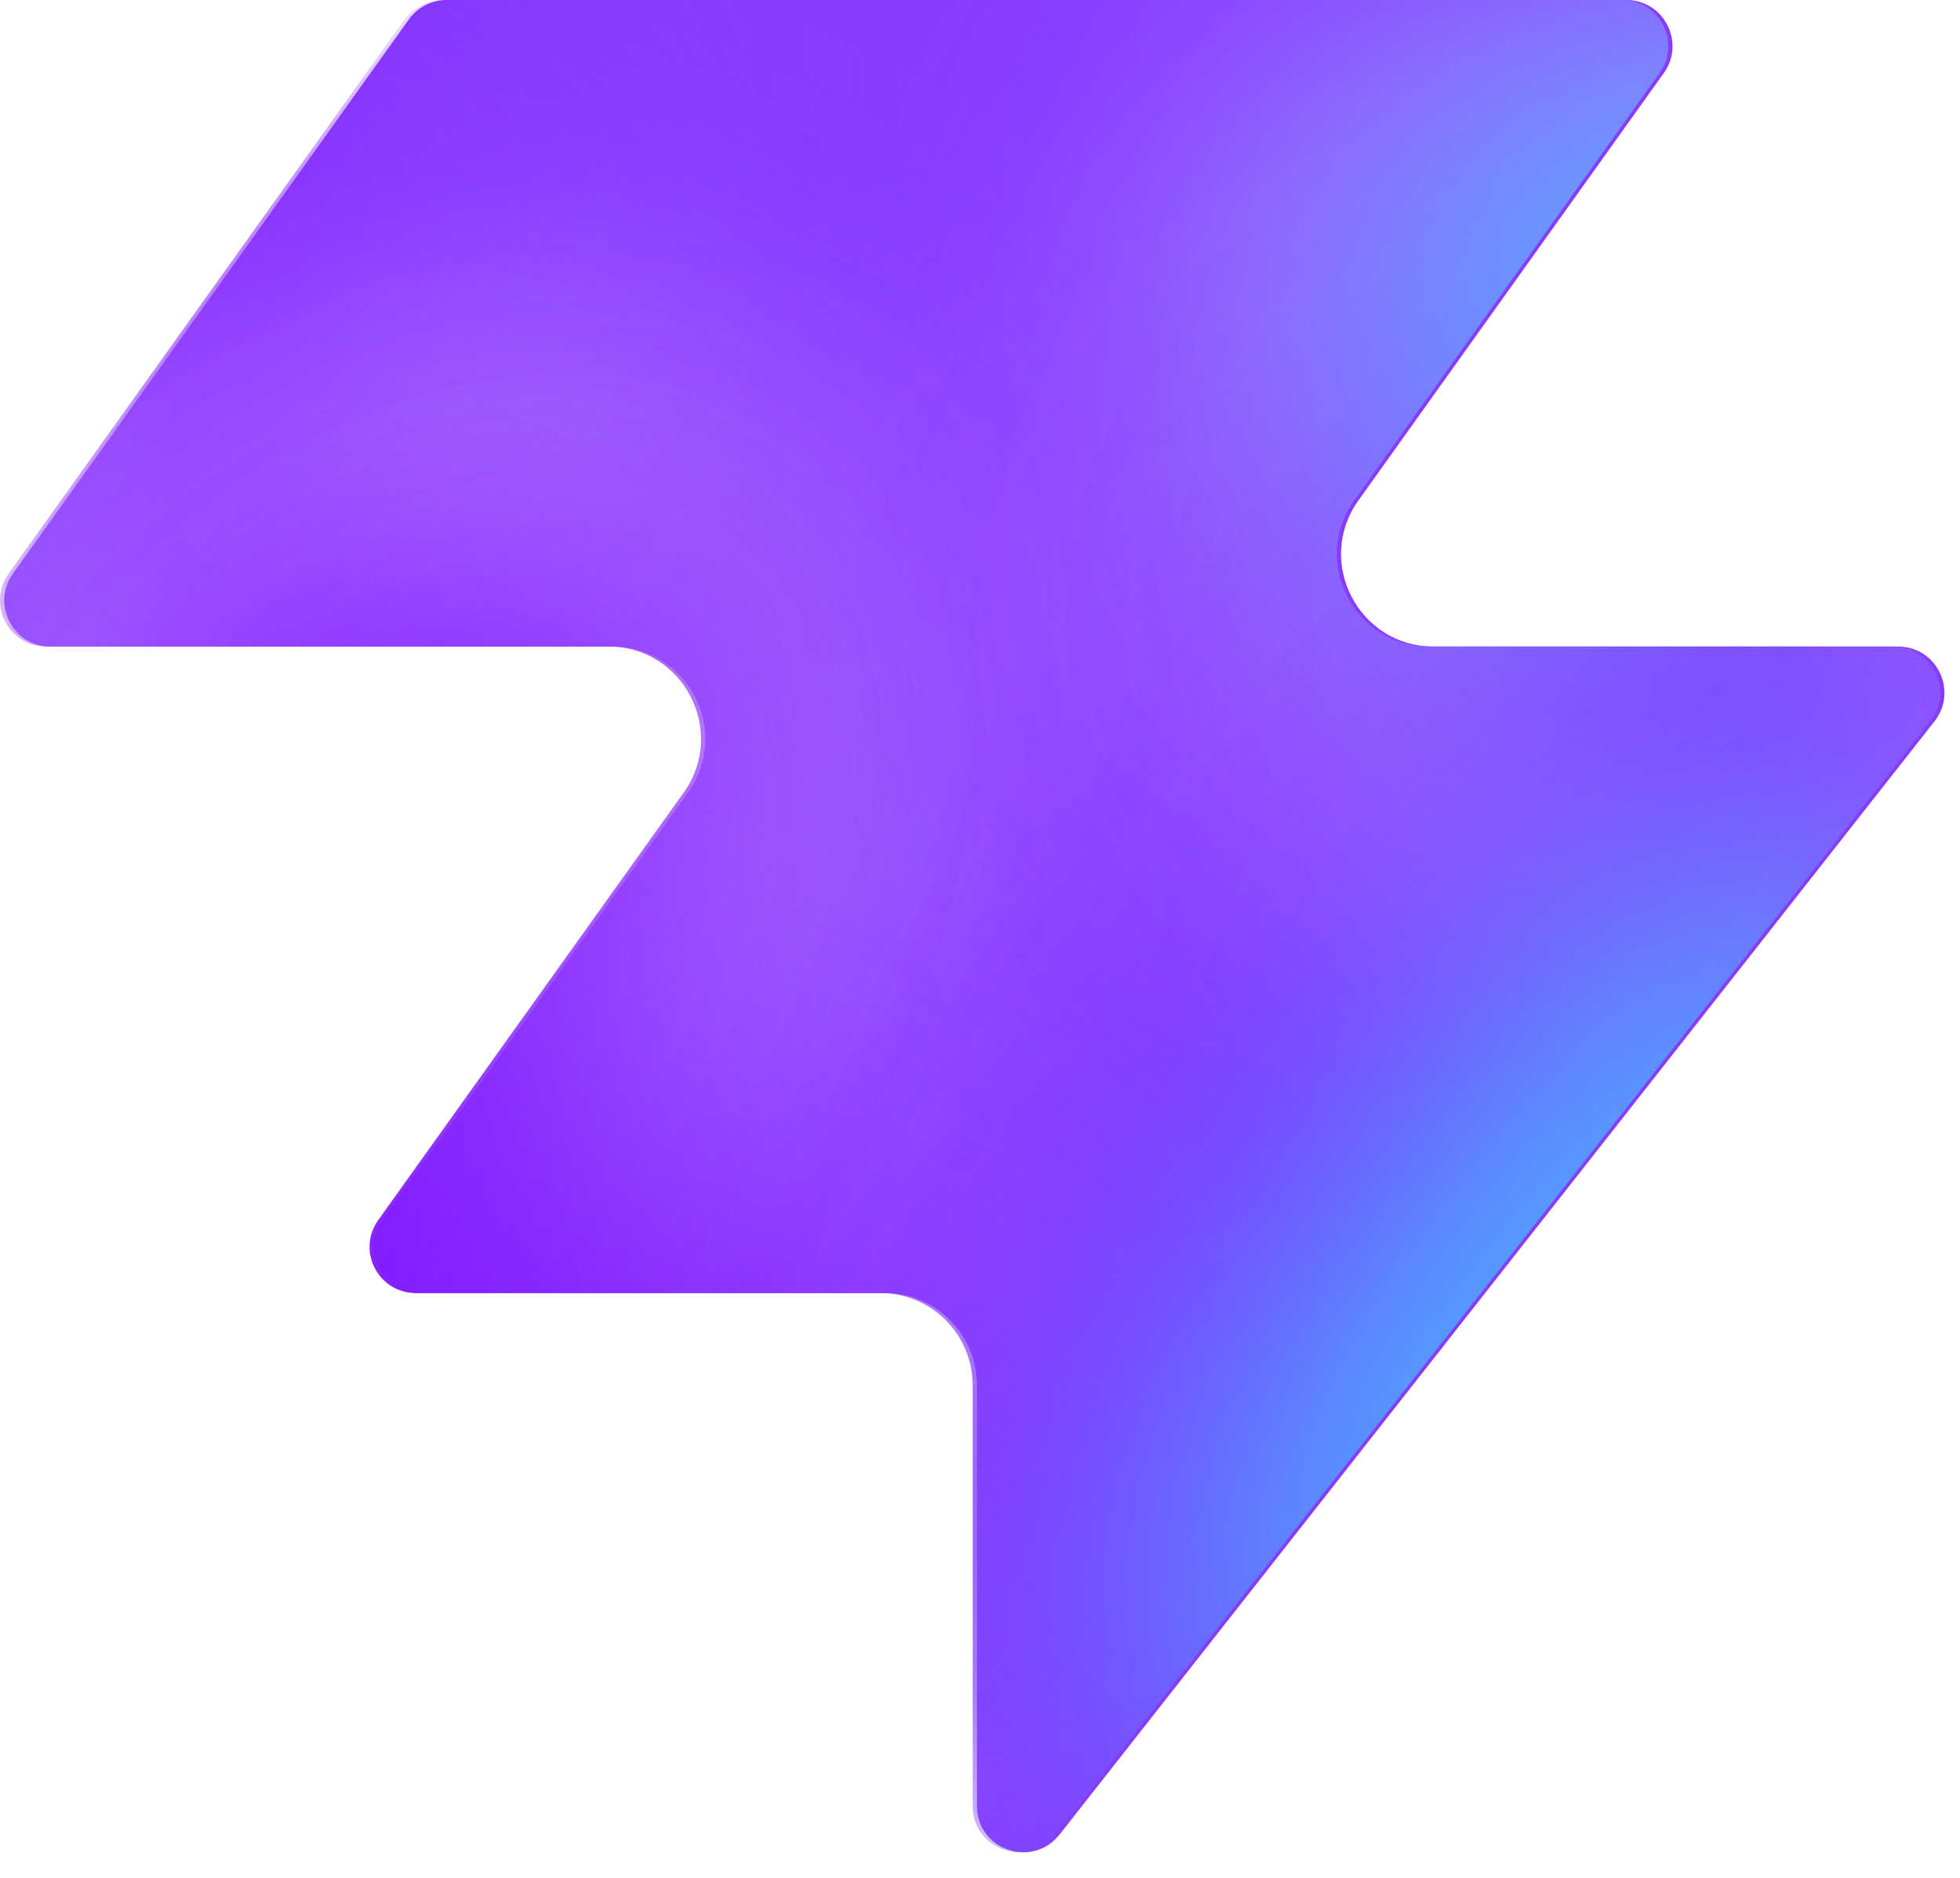
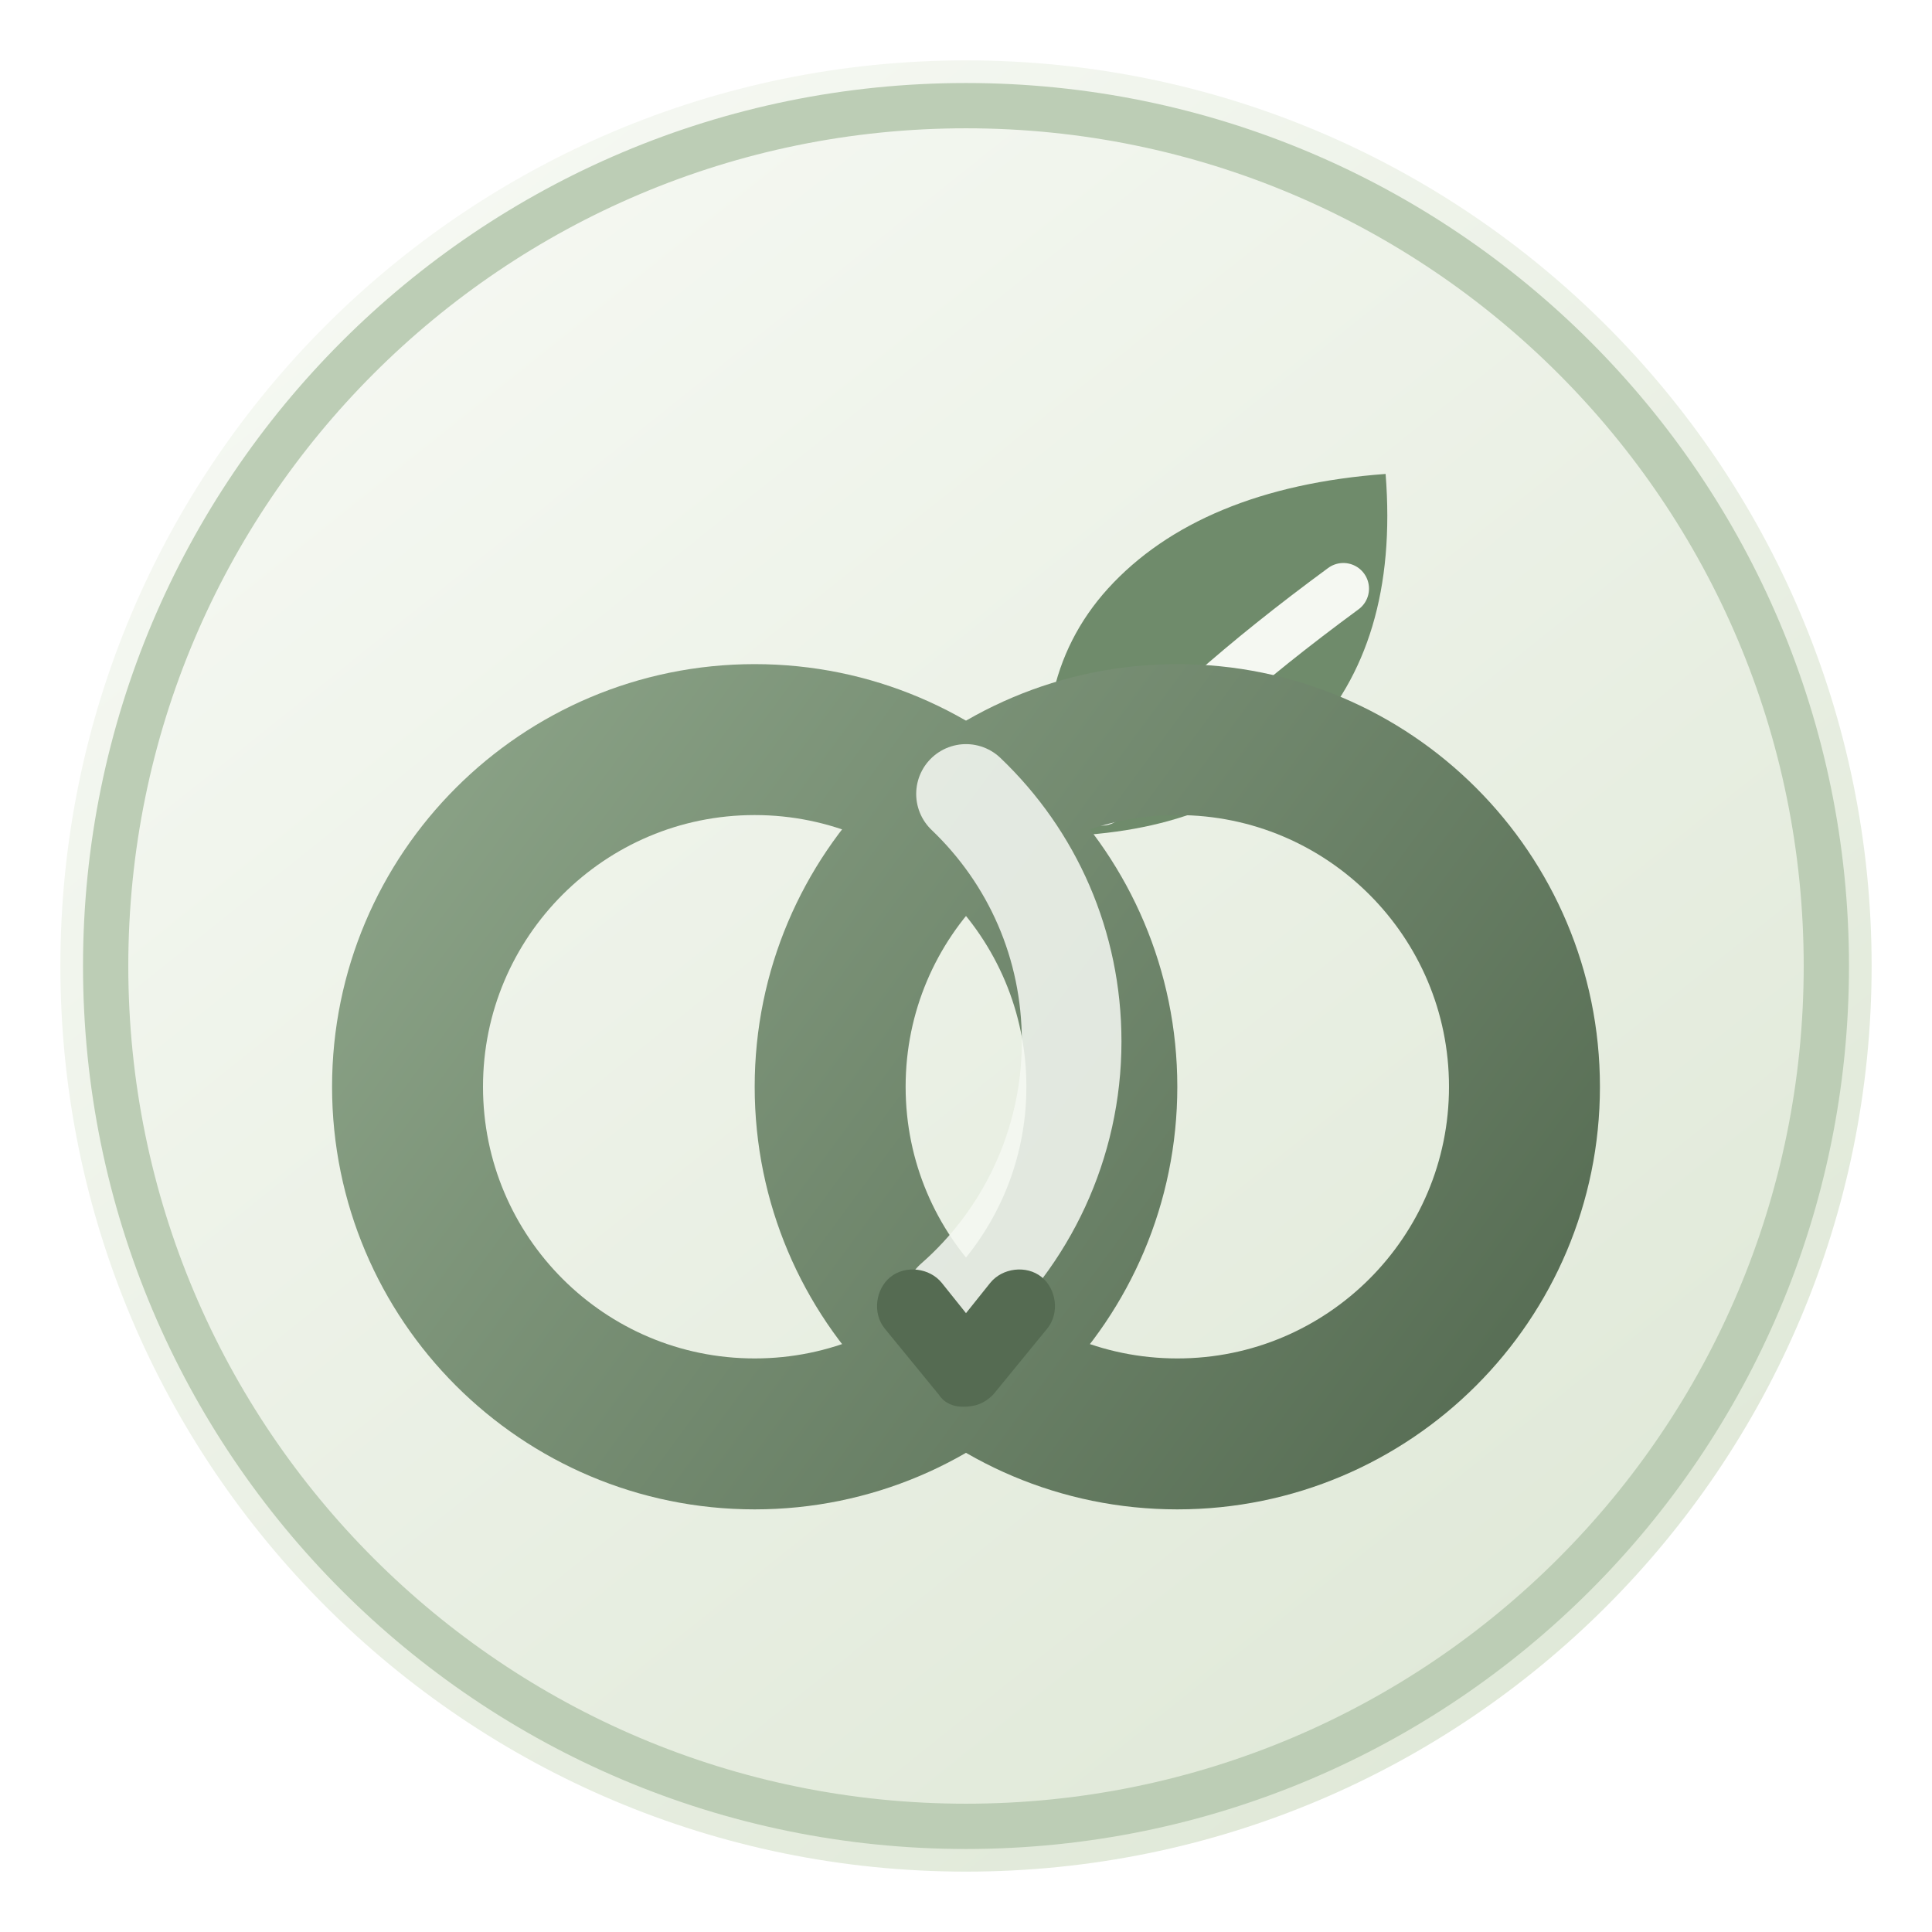
- <svg xmlns="http://www.w3.org/2000/svg" width="48" height="46" fill="none" viewBox="0 0 48 46">
-   <path fill="#863bff" d="M25.946 44.938c-.664.845-2.021.375-2.021-.698V33.937a2.26 2.26 0 0 0-2.262-2.262H10.287c-.92 0-1.456-1.04-.92-1.788l7.48-10.471c1.07-1.497 0-3.578-1.842-3.578H1.237c-.92 0-1.456-1.04-.92-1.788L10.013.474c.214-.297.556-.474.92-.474h28.894c.92 0 1.456 1.04.92 1.788l-7.48 10.471c-1.07 1.498 0 3.579 1.842 3.579h11.377c.943 0 1.473 1.088.89 1.83L25.947 44.94z" style="fill:#863bff;fill:color(display-p3 .525 .23 1);fill-opacity:1" />
-   <mask id="a" width="48" height="46" x="0" y="0" maskUnits="userSpaceOnUse" style="mask-type:alpha">
-     <path fill="#000" d="M25.842 44.938c-.664.844-2.021.375-2.021-.698V33.937a2.26 2.26 0 0 0-2.262-2.262H10.183c-.92 0-1.456-1.04-.92-1.788l7.48-10.471c1.07-1.498 0-3.579-1.842-3.579H1.133c-.92 0-1.456-1.04-.92-1.787L9.91.473c.214-.297.556-.474.92-.474h28.894c.92 0 1.456 1.04.92 1.788l-7.48 10.471c-1.07 1.498 0 3.578 1.842 3.578h11.377c.943 0 1.473 1.088.89 1.832L25.843 44.94z" style="fill:#000;fill-opacity:1" />
-   </mask>
-   <g mask="url(#a)">
-     <g filter="url(#b)">
-       <ellipse cx="5.508" cy="14.704" fill="#ede6ff" rx="5.508" ry="14.704" style="fill:#ede6ff;fill:color(display-p3 .927 .903 1);fill-opacity:1" transform="matrix(.00324 1 1 -.00324 -4.47 31.516)" />
-     </g>
-     <g filter="url(#c)">
-       <ellipse cx="10.399" cy="29.851" fill="#ede6ff" rx="10.399" ry="29.851" style="fill:#ede6ff;fill:color(display-p3 .927 .903 1);fill-opacity:1" transform="matrix(.00324 1 1 -.00324 -39.328 7.883)" />
-     </g>
-     <g filter="url(#d)">
-       <ellipse cx="5.508" cy="30.487" fill="#7e14ff" rx="5.508" ry="30.487" style="fill:#7e14ff;fill:color(display-p3 .492 .077 1);fill-opacity:1" transform="rotate(89.814 -25.913 -14.639)scale(1 -1)" />
-     </g>
-     <g filter="url(#e)">
-       <ellipse cx="5.508" cy="30.599" fill="#7e14ff" rx="5.508" ry="30.599" style="fill:#7e14ff;fill:color(display-p3 .492 .077 1);fill-opacity:1" transform="rotate(89.814 -32.644 -3.334)scale(1 -1)" />
-     </g>
-     <g filter="url(#f)">
-       <ellipse cx="5.508" cy="30.599" fill="#7e14ff" rx="5.508" ry="30.599" style="fill:#7e14ff;fill:color(display-p3 .492 .077 1);fill-opacity:1" transform="matrix(.00324 1 1 -.00324 -34.34 30.47)" />
-     </g>
-     <g filter="url(#g)">
-       <ellipse cx="14.072" cy="22.078" fill="#ede6ff" rx="14.072" ry="22.078" style="fill:#ede6ff;fill:color(display-p3 .927 .903 1);fill-opacity:1" transform="rotate(93.35 24.506 48.493)scale(-1 1)" />
-     </g>
-     <g filter="url(#h)">
-       <ellipse cx="3.47" cy="21.501" fill="#7e14ff" rx="3.47" ry="21.501" style="fill:#7e14ff;fill:color(display-p3 .492 .077 1);fill-opacity:1" transform="rotate(89.009 28.708 47.59)scale(-1 1)" />
-     </g>
-     <g filter="url(#i)">
-       <ellipse cx="3.47" cy="21.501" fill="#7e14ff" rx="3.47" ry="21.501" style="fill:#7e14ff;fill:color(display-p3 .492 .077 1);fill-opacity:1" transform="rotate(89.009 28.708 47.59)scale(-1 1)" />
-     </g>
-     <g filter="url(#j)">
-       <ellipse cx=".387" cy="8.972" fill="#7e14ff" rx="4.407" ry="29.108" style="fill:#7e14ff;fill:color(display-p3 .492 .077 1);fill-opacity:1" transform="rotate(39.51 .387 8.972)" />
-     </g>
-     <g filter="url(#k)">
-       <ellipse cx="47.523" cy="-6.092" fill="#7e14ff" rx="4.407" ry="29.108" style="fill:#7e14ff;fill:color(display-p3 .492 .077 1);fill-opacity:1" transform="rotate(37.892 47.523 -6.092)" />
-     </g>
-     <g filter="url(#l)">
-       <ellipse cx="41.412" cy="6.333" fill="#47bfff" rx="5.971" ry="9.665" style="fill:#47bfff;fill:color(display-p3 .28 .748 1);fill-opacity:1" transform="rotate(37.892 41.412 6.333)" />
-     </g>
-     <g filter="url(#m)">
-       <ellipse cx="-1.879" cy="38.332" fill="#7e14ff" rx="4.407" ry="29.108" style="fill:#7e14ff;fill:color(display-p3 .492 .077 1);fill-opacity:1" transform="rotate(37.892 -1.88 38.332)" />
-     </g>
-     <g filter="url(#n)">
-       <ellipse cx="-1.879" cy="38.332" fill="#7e14ff" rx="4.407" ry="29.108" style="fill:#7e14ff;fill:color(display-p3 .492 .077 1);fill-opacity:1" transform="rotate(37.892 -1.88 38.332)" />
-     </g>
-     <g filter="url(#o)">
-       <ellipse cx="35.651" cy="29.907" fill="#7e14ff" rx="4.407" ry="29.108" style="fill:#7e14ff;fill:color(display-p3 .492 .077 1);fill-opacity:1" transform="rotate(37.892 35.651 29.907)" />
-     </g>
-     <g filter="url(#p)">
-       <ellipse cx="38.418" cy="32.4" fill="#47bfff" rx="5.971" ry="15.297" style="fill:#47bfff;fill:color(display-p3 .28 .748 1);fill-opacity:1" transform="rotate(37.892 38.418 32.4)" />
-     </g>
+ <svg xmlns="http://www.w3.org/2000/svg" viewBox="0 0 64 64" role="img" aria-label="Sara y Fran">
+   <defs>
+     <linearGradient id="bg" x1="13" y1="8" x2="53" y2="58" gradientUnits="userSpaceOnUse">
+       <stop stop-color="#f5f8f2" />
+       <stop offset="1" stop-color="#dfe8d7" />
+     </linearGradient>
+     <linearGradient id="ring" x1="13" y1="20" x2="51" y2="48" gradientUnits="userSpaceOnUse">
+       <stop stop-color="#8fa78b" />
+       <stop offset="1" stop-color="#556b52" />
+     </linearGradient>
+   </defs>
+   <circle cx="32" cy="32" r="30" fill="url(#bg)" />
+   <circle cx="32" cy="32" r="28.5" fill="none" stroke="#bccdb5" stroke-width="1.5" />
+   <path fill="#6f8b6b" d="M45.9 15.7c-4.1.3-7.2 1.6-9.2 3.8-1.9 2.1-2.5 4.9-1.6 8.2 3.5-.1 6.2-1.1 8.2-3.2 2-2.1 2.9-5 2.6-8.8Z" />
+   <path fill="none" stroke="#f5f8f2" stroke-linecap="round" stroke-width="1.7" d="M36.5 26.5c2.4-2.5 4.6-4.5 8-7" />
+   <g fill="none" stroke="url(#ring)" stroke-linecap="round" stroke-linejoin="round">
+     <circle cx="25" cy="36" r="11.5" stroke-width="5" />
+     <circle cx="39" cy="36" r="11.5" stroke-width="5" />
  </g>
-   <defs>
-     <filter id="b" width="60.045" height="41.654" x="-19.77" y="16.149" color-interpolation-filters="sRGB" filterUnits="userSpaceOnUse">
-       <feFlood flood-opacity="0" result="BackgroundImageFix" />
-       <feBlend in="SourceGraphic" in2="BackgroundImageFix" result="shape" />
-       <feGaussianBlur result="effect1_foregroundBlur_2002_17158" stdDeviation="7.659" />
-     </filter>
-     <filter id="c" width="90.34" height="51.437" x="-54.613" y="-7.533" color-interpolation-filters="sRGB" filterUnits="userSpaceOnUse">
-       <feFlood flood-opacity="0" result="BackgroundImageFix" />
-       <feBlend in="SourceGraphic" in2="BackgroundImageFix" result="shape" />
-       <feGaussianBlur result="effect1_foregroundBlur_2002_17158" stdDeviation="7.659" />
-     </filter>
-     <filter id="d" width="79.355" height="29.4" x="-49.64" y="2.03" color-interpolation-filters="sRGB" filterUnits="userSpaceOnUse">
-       <feFlood flood-opacity="0" result="BackgroundImageFix" />
-       <feBlend in="SourceGraphic" in2="BackgroundImageFix" result="shape" />
-       <feGaussianBlur result="effect1_foregroundBlur_2002_17158" stdDeviation="4.596" />
-     </filter>
-     <filter id="e" width="79.579" height="29.4" x="-45.045" y="20.029" color-interpolation-filters="sRGB" filterUnits="userSpaceOnUse">
-       <feFlood flood-opacity="0" result="BackgroundImageFix" />
-       <feBlend in="SourceGraphic" in2="BackgroundImageFix" result="shape" />
-       <feGaussianBlur result="effect1_foregroundBlur_2002_17158" stdDeviation="4.596" />
-     </filter>
-     <filter id="f" width="79.579" height="29.4" x="-43.513" y="21.178" color-interpolation-filters="sRGB" filterUnits="userSpaceOnUse">
-       <feFlood flood-opacity="0" result="BackgroundImageFix" />
-       <feBlend in="SourceGraphic" in2="BackgroundImageFix" result="shape" />
-       <feGaussianBlur result="effect1_foregroundBlur_2002_17158" stdDeviation="4.596" />
-     </filter>
-     <filter id="g" width="74.749" height="58.852" x="15.756" y="-17.901" color-interpolation-filters="sRGB" filterUnits="userSpaceOnUse">
-       <feFlood flood-opacity="0" result="BackgroundImageFix" />
-       <feBlend in="SourceGraphic" in2="BackgroundImageFix" result="shape" />
-       <feGaussianBlur result="effect1_foregroundBlur_2002_17158" stdDeviation="7.659" />
-     </filter>
-     <filter id="h" width="61.377" height="25.362" x="23.548" y="2.284" color-interpolation-filters="sRGB" filterUnits="userSpaceOnUse">
-       <feFlood flood-opacity="0" result="BackgroundImageFix" />
-       <feBlend in="SourceGraphic" in2="BackgroundImageFix" result="shape" />
-       <feGaussianBlur result="effect1_foregroundBlur_2002_17158" stdDeviation="4.596" />
-     </filter>
-     <filter id="i" width="61.377" height="25.362" x="23.548" y="2.284" color-interpolation-filters="sRGB" filterUnits="userSpaceOnUse">
-       <feFlood flood-opacity="0" result="BackgroundImageFix" />
-       <feBlend in="SourceGraphic" in2="BackgroundImageFix" result="shape" />
-       <feGaussianBlur result="effect1_foregroundBlur_2002_17158" stdDeviation="4.596" />
-     </filter>
-     <filter id="j" width="56.045" height="63.649" x="-27.636" y="-22.853" color-interpolation-filters="sRGB" filterUnits="userSpaceOnUse">
-       <feFlood flood-opacity="0" result="BackgroundImageFix" />
-       <feBlend in="SourceGraphic" in2="BackgroundImageFix" result="shape" />
-       <feGaussianBlur result="effect1_foregroundBlur_2002_17158" stdDeviation="4.596" />
-     </filter>
-     <filter id="k" width="54.814" height="64.646" x="20.116" y="-38.415" color-interpolation-filters="sRGB" filterUnits="userSpaceOnUse">
-       <feFlood flood-opacity="0" result="BackgroundImageFix" />
-       <feBlend in="SourceGraphic" in2="BackgroundImageFix" result="shape" />
-       <feGaussianBlur result="effect1_foregroundBlur_2002_17158" stdDeviation="4.596" />
-     </filter>
-     <filter id="l" width="33.541" height="35.313" x="24.641" y="-11.323" color-interpolation-filters="sRGB" filterUnits="userSpaceOnUse">
-       <feFlood flood-opacity="0" result="BackgroundImageFix" />
-       <feBlend in="SourceGraphic" in2="BackgroundImageFix" result="shape" />
-       <feGaussianBlur result="effect1_foregroundBlur_2002_17158" stdDeviation="4.596" />
-     </filter>
-     <filter id="m" width="54.814" height="64.646" x="-29.286" y="6.009" color-interpolation-filters="sRGB" filterUnits="userSpaceOnUse">
-       <feFlood flood-opacity="0" result="BackgroundImageFix" />
-       <feBlend in="SourceGraphic" in2="BackgroundImageFix" result="shape" />
-       <feGaussianBlur result="effect1_foregroundBlur_2002_17158" stdDeviation="4.596" />
-     </filter>
-     <filter id="n" width="54.814" height="64.646" x="-29.286" y="6.009" color-interpolation-filters="sRGB" filterUnits="userSpaceOnUse">
-       <feFlood flood-opacity="0" result="BackgroundImageFix" />
-       <feBlend in="SourceGraphic" in2="BackgroundImageFix" result="shape" />
-       <feGaussianBlur result="effect1_foregroundBlur_2002_17158" stdDeviation="4.596" />
-     </filter>
-     <filter id="o" width="54.814" height="64.646" x="8.244" y="-2.416" color-interpolation-filters="sRGB" filterUnits="userSpaceOnUse">
-       <feFlood flood-opacity="0" result="BackgroundImageFix" />
-       <feBlend in="SourceGraphic" in2="BackgroundImageFix" result="shape" />
-       <feGaussianBlur result="effect1_foregroundBlur_2002_17158" stdDeviation="4.596" />
-     </filter>
-     <filter id="p" width="39.409" height="43.623" x="18.713" y="10.588" color-interpolation-filters="sRGB" filterUnits="userSpaceOnUse">
-       <feFlood flood-opacity="0" result="BackgroundImageFix" />
-       <feBlend in="SourceGraphic" in2="BackgroundImageFix" result="shape" />
-       <feGaussianBlur result="effect1_foregroundBlur_2002_17158" stdDeviation="4.596" />
-     </filter>
-   </defs>
+   <path fill="none" stroke="#f5f8f2" stroke-linecap="round" stroke-width="3.3" d="M32 26.3c2.2 2.1 3.5 5 3.5 8.2 0 3.4-1.5 6.5-3.9 8.6" opacity=".86" />
+   <path fill="#556b52" d="M31.9 46.6c-.3 0-.6-.1-.8-.4l-1.8-2.2c-.4-.5-.3-1.3.2-1.7.5-.4 1.3-.3 1.7.2l.8 1 .8-1c.4-.5 1.2-.6 1.7-.2s.6 1.2.2 1.7l-1.8 2.2c-.3.3-.6.4-1 .4Z" />
</svg>
